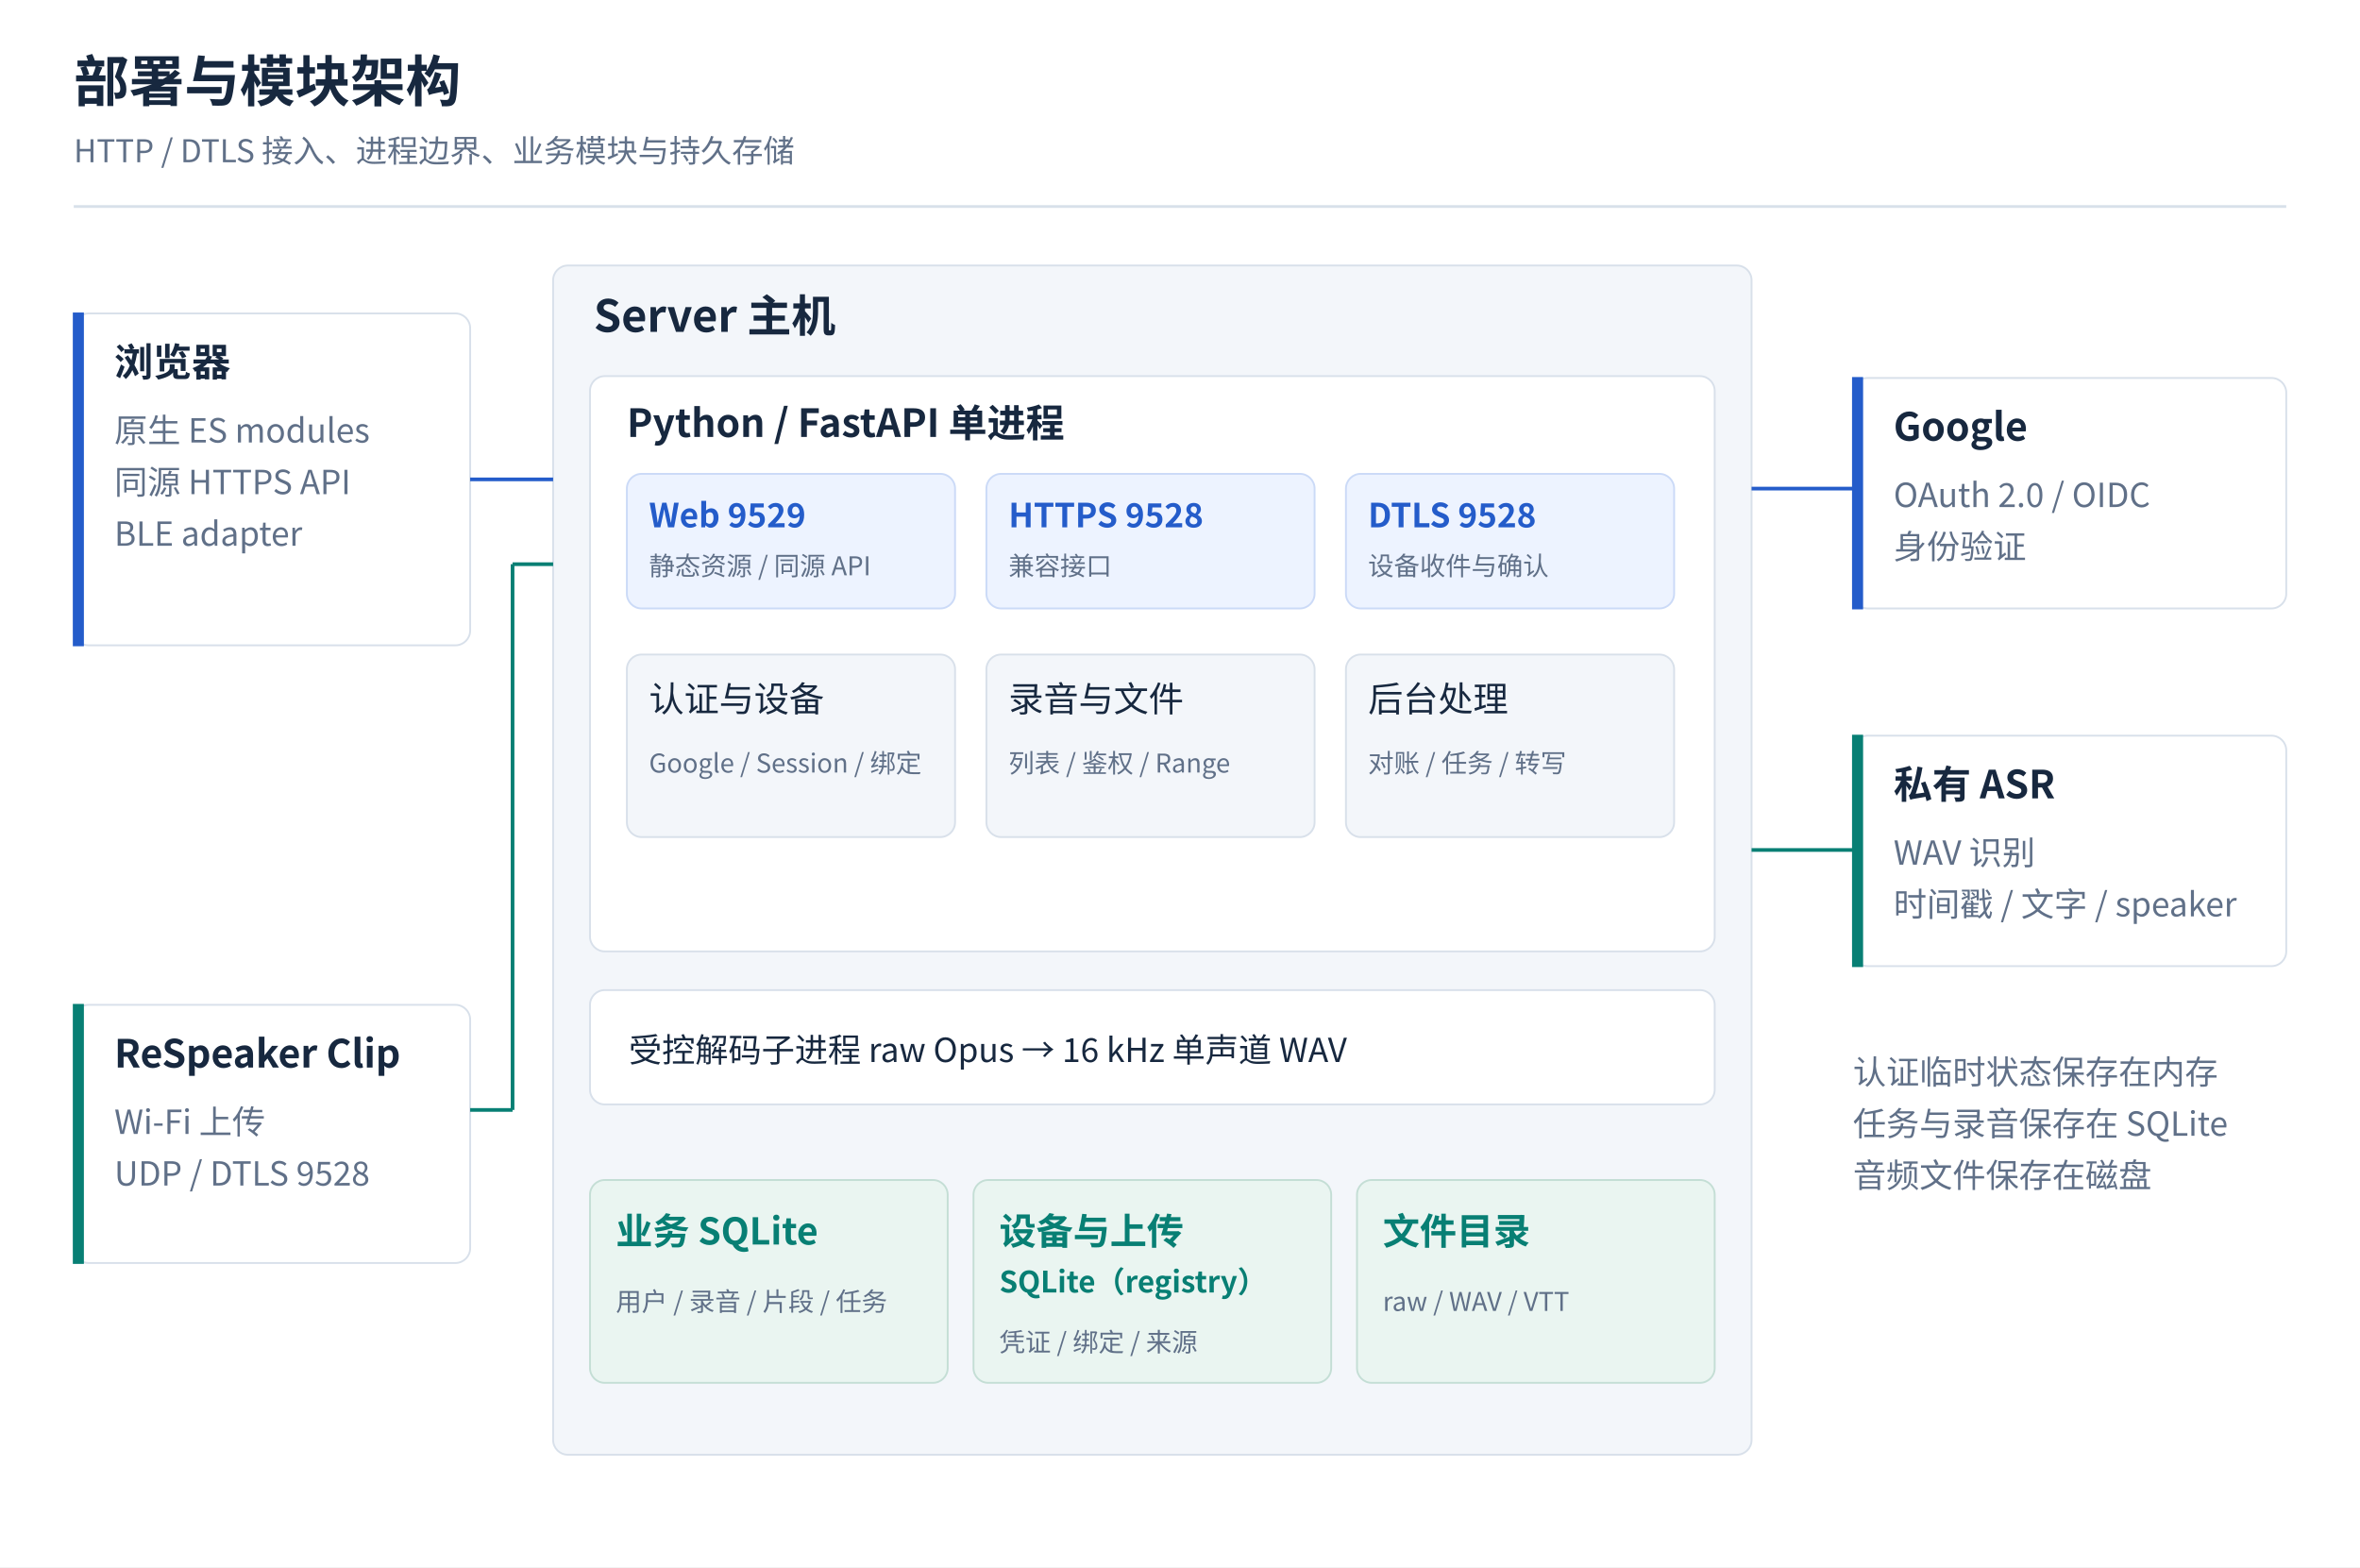
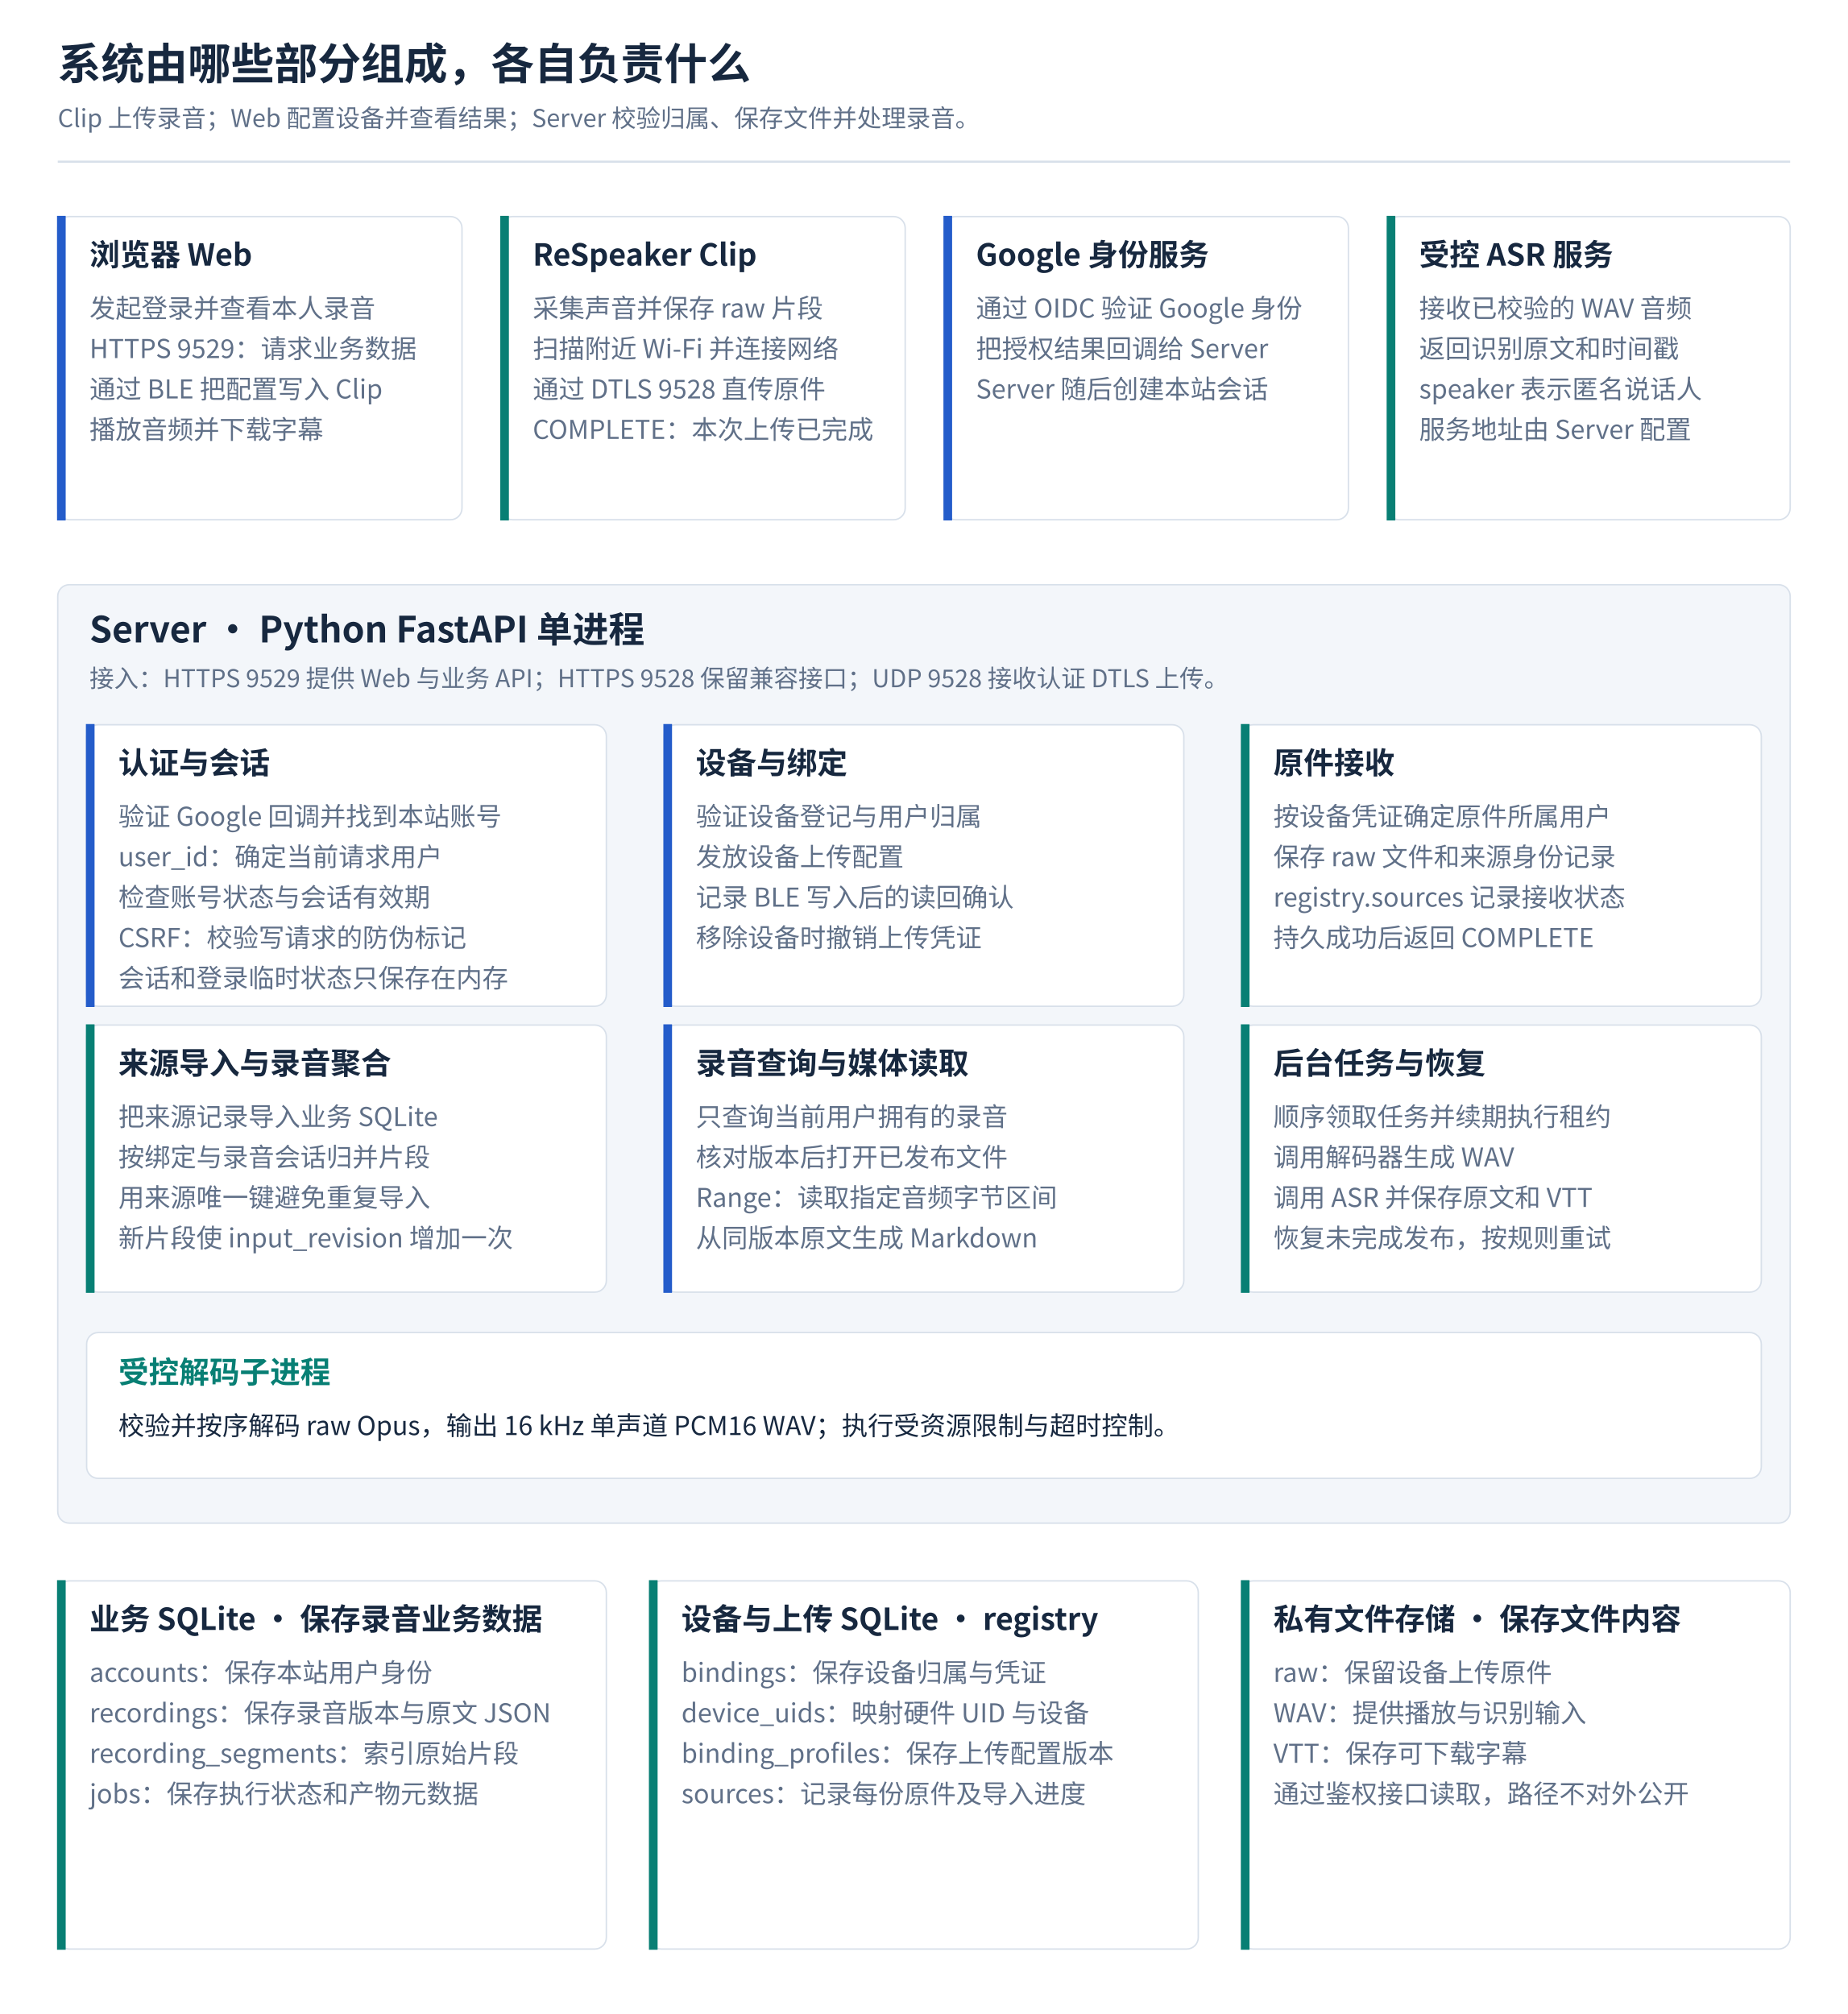
- <svg xmlns="http://www.w3.org/2000/svg" width="1280" height="850" viewBox="0 0 1280 850">
+ <svg xmlns="http://www.w3.org/2000/svg" width="1280" height="1395" viewBox="0 0 1280 1395">
  <rect width="1280" height="100%" fill="white" />
  <g font-family="PingFang SC,Microsoft YaHei,Noto Sans CJK SC,Arial,sans-serif">
-     <text x="40" y="55" font-size="30" font-weight="600" fill="#17283f">部署与模块架构</text>
-     <text x="40" y="88" font-size="17" font-weight="400" fill="#607088">HTTP / DTLS 接入、进程边界、业务模块与持久存储</text>
+     <text x="40" y="55" font-size="30" font-weight="600" fill="#17283f">系统由哪些部分组成，各自负责什么</text>
+     <text x="40" y="88" font-size="17" font-weight="400" fill="#607088">Clip 上传录音；Web 配置设备并查看结果；Server 校验归属、保存文件并处理录音。</text>
    <line x1="40" y1="112" x2="1240" y2="112" stroke="#d8e0ea" stroke-width="1.5" />
-     <rect x="40" y="170" width="215" height="180" rx="8" fill="white" stroke="#d8e0ea" />
-     <rect x="40" y="170" width="5" height="180" rx="0" fill="#245cca" stroke="#245cca" />
-     <text x="62" y="204" font-size="21" font-weight="600" fill="#17283f">浏览器</text>
-     <text x="62" y="240" font-size="18" font-weight="400" fill="#607088">原生 ES modules</text>
-     <text x="62" y="268" font-size="18" font-weight="400" fill="#607088">同源 HTTPS API</text>
-     <text x="62" y="296" font-size="18" font-weight="400" fill="#607088">BLE adapter</text>
-     <rect x="40" y="545" width="215" height="140" rx="8" fill="white" stroke="#d8e0ea" />
-     <rect x="40" y="545" width="5" height="140" rx="0" fill="#087f74" stroke="#087f74" />
-     <text x="62" y="579" font-size="21" font-weight="600" fill="#17283f">ReSpeaker Clip</text>
-     <text x="62" y="615" font-size="18" font-weight="400" fill="#607088">Wi-Fi 上传</text>
-     <text x="62" y="643" font-size="18" font-weight="400" fill="#607088">UDP / DTLS 9528</text>
-     <rect x="300" y="144" width="650" height="645" rx="8" fill="#f3f6fa" stroke="#d8e0ea" />
-     <text x="322" y="180" font-size="24" font-weight="600" fill="#17283f">Server 主机</text>
-     <rect x="320" y="204" width="610" height="312" rx="8" fill="white" stroke="#d8e0ea" />
-     <text x="340" y="237" font-size="21" font-weight="600" fill="#17283f">Python / FastAPI 单进程</text>
-     <rect x="340" y="257" width="178" height="73" rx="8" fill="#edf3ff" stroke="#cbdaf7" />
-     <text x="352" y="286" font-size="18" font-weight="600" fill="#245cca">Web 9529</text>
-     <text x="352" y="312" font-size="14" font-weight="400" fill="#607088">静态资源 / 同源 API</text>
-     <rect x="535" y="257" width="178" height="73" rx="8" fill="#edf3ff" stroke="#cbdaf7" />
-     <text x="547" y="286" font-size="18" font-weight="600" fill="#245cca">HTTPS 9528</text>
-     <text x="547" y="312" font-size="14" font-weight="400" fill="#607088">兼容接口</text>
-     <rect x="730" y="257" width="178" height="73" rx="8" fill="#edf3ff" stroke="#cbdaf7" />
-     <text x="742" y="286" font-size="18" font-weight="600" fill="#245cca">DTLS 9528</text>
-     <text x="742" y="312" font-size="14" font-weight="400" fill="#607088">设备收件与确认</text>
-     <rect x="340" y="355" width="178" height="99" rx="8" fill="#f3f6fa" stroke="#d8e0ea" />
-     <text x="352" y="386" font-size="19" font-weight="500" fill="#17283f">认证与设备</text>
-     <text x="352" y="419" font-size="14" font-weight="400" fill="#607088">Google / Session / 绑定</text>
-     <rect x="535" y="355" width="178" height="99" rx="8" fill="#f3f6fa" stroke="#d8e0ea" />
-     <text x="547" y="386" font-size="19" font-weight="500" fill="#17283f">录音与文件</text>
-     <text x="547" y="419" font-size="14" font-weight="400" fill="#607088">列表 / 鉴权 / Range</text>
-     <rect x="730" y="355" width="178" height="99" rx="8" fill="#f3f6fa" stroke="#d8e0ea" />
-     <text x="742" y="386" font-size="19" font-weight="500" fill="#17283f">后台处理</text>
-     <text x="742" y="419" font-size="14" font-weight="400" fill="#607088">对账 / 任务 / 转写</text>
-     <rect x="320" y="537" width="610" height="62" rx="8" fill="white" stroke="#d8e0ea" />
-     <text x="341" y="576" font-size="18" font-weight="400" fill="#17283f">受控解码子进程     raw Opus → 16 kHz 单声道 WAV</text>
-     <rect x="320" y="640" width="194" height="110" rx="8" fill="#eaf5f1" stroke="#c4ded5" />
-     <text x="334" y="675" font-size="20" font-weight="600" fill="#087f74">业务 SQLite</text>
-     <text x="334" y="711" font-size="14" font-weight="400" fill="#607088">用户 / 录音 / 片段 / 任务</text>
-     <rect x="528" y="640" width="194" height="110" rx="8" fill="#eaf5f1" stroke="#c4ded5" />
-     <text x="542" y="675" font-size="20" font-weight="600" fill="#087f74">设备与上传</text>
-     <text x="542" y="701" font-size="16" font-weight="600" fill="#087f74">SQLite（registry）</text>
-     <text x="542" y="733" font-size="14" font-weight="400" fill="#607088">凭证 / 绑定 / 来源</text>
-     <rect x="736" y="640" width="194" height="110" rx="8" fill="#eaf5f1" stroke="#c4ded5" />
-     <text x="750" y="675" font-size="20" font-weight="600" fill="#087f74">文件目录</text>
-     <text x="750" y="711" font-size="14" font-weight="400" fill="#607088">raw / WAV / VTT</text>
-     <rect x="1005" y="205" width="235" height="125" rx="8" fill="white" stroke="#d8e0ea" />
-     <rect x="1005" y="205" width="5" height="125" rx="0" fill="#245cca" stroke="#245cca" />
-     <text x="1027" y="239" font-size="21" font-weight="600" fill="#17283f">Google</text>
-     <text x="1027" y="275" font-size="18" font-weight="400" fill="#607088">OAuth 2.0 / OIDC</text>
-     <text x="1027" y="303" font-size="18" font-weight="400" fill="#607088">身份验证</text>
-     <rect x="1005" y="399" width="235" height="125" rx="8" fill="white" stroke="#d8e0ea" />
-     <rect x="1005" y="399" width="5" height="125" rx="0" fill="#087f74" stroke="#087f74" />
-     <text x="1027" y="433" font-size="21" font-weight="600" fill="#17283f">私有 ASR</text>
-     <text x="1027" y="469" font-size="18" font-weight="400" fill="#607088">WAV 识别</text>
-     <text x="1027" y="497" font-size="18" font-weight="400" fill="#607088">时间戳 / 文字 / speaker</text>
-     <line x1="255" y1="260" x2="300" y2="260" stroke="#245cca" stroke-width="2" />
-     <line x1="255" y1="602" x2="278" y2="602" stroke="#087f74" stroke-width="2" />
-     <line x1="278" y1="602" x2="278" y2="306" stroke="#087f74" stroke-width="2" />
-     <line x1="278" y1="306" x2="300" y2="306" stroke="#087f74" stroke-width="2" />
-     <line x1="950" y1="265" x2="1005" y2="265" stroke="#245cca" stroke-width="2" />
-     <line x1="950" y1="461" x2="1005" y2="461" stroke="#087f74" stroke-width="2" />
-     <text x="1005" y="588" font-size="18" font-weight="400" fill="#607088">认证临时状态保存在内存</text>
-     <text x="1005" y="616" font-size="18" font-weight="400" fill="#607088">任务与录音保存在 SQLite</text>
-     <text x="1005" y="644" font-size="18" font-weight="400" fill="#607088">音频文件保存在磁盘</text>
+     <rect x="40" y="150" width="280" height="210" rx="8" fill="white" stroke="#d8e0ea" />
+     <rect x="40" y="150" width="5" height="210" rx="0" fill="#245cca" stroke="#245cca" />
+     <text x="62" y="184" font-size="21" font-weight="600" fill="#17283f">浏览器 Web</text>
+     <text x="62" y="220" font-size="18" font-weight="400" fill="#607088">发起登录并查看本人录音</text>
+     <text x="62" y="248" font-size="18" font-weight="400" fill="#607088">HTTPS 9529：请求业务数据</text>
+     <text x="62" y="276" font-size="18" font-weight="400" fill="#607088">通过 BLE 把配置写入 Clip</text>
+     <text x="62" y="304" font-size="18" font-weight="400" fill="#607088">播放音频并下载字幕</text>
+     <rect x="347" y="150" width="280" height="210" rx="8" fill="white" stroke="#d8e0ea" />
+     <rect x="347" y="150" width="5" height="210" rx="0" fill="#087f74" stroke="#087f74" />
+     <text x="369" y="184" font-size="21" font-weight="600" fill="#17283f">ReSpeaker Clip</text>
+     <text x="369" y="220" font-size="18" font-weight="400" fill="#607088">采集声音并保存 raw 片段</text>
+     <text x="369" y="248" font-size="18" font-weight="400" fill="#607088">扫描附近 Wi-Fi 并连接网络</text>
+     <text x="369" y="276" font-size="18" font-weight="400" fill="#607088">通过 DTLS 9528 直传原件</text>
+     <text x="369" y="304" font-size="18" font-weight="400" fill="#607088">COMPLETE：本次上传已完成</text>
+     <rect x="654" y="150" width="280" height="210" rx="8" fill="white" stroke="#d8e0ea" />
+     <rect x="654" y="150" width="5" height="210" rx="0" fill="#245cca" stroke="#245cca" />
+     <text x="676" y="184" font-size="21" font-weight="600" fill="#17283f">Google 身份服务</text>
+     <text x="676" y="220" font-size="18" font-weight="400" fill="#607088">通过 OIDC 验证 Google 身份</text>
+     <text x="676" y="248" font-size="18" font-weight="400" fill="#607088">把授权结果回调给 Server</text>
+     <text x="676" y="276" font-size="18" font-weight="400" fill="#607088">Server 随后创建本站会话</text>
+     <rect x="961" y="150" width="279" height="210" rx="8" fill="white" stroke="#d8e0ea" />
+     <rect x="961" y="150" width="5" height="210" rx="0" fill="#087f74" stroke="#087f74" />
+     <text x="983" y="184" font-size="21" font-weight="600" fill="#17283f">受控 ASR 服务</text>
+     <text x="983" y="220" font-size="18" font-weight="400" fill="#607088">接收已校验的 WAV 音频</text>
+     <text x="983" y="248" font-size="18" font-weight="400" fill="#607088">返回识别原文和时间戳</text>
+     <text x="983" y="276" font-size="18" font-weight="400" fill="#607088">speaker 表示匿名说话人</text>
+     <text x="983" y="304" font-size="18" font-weight="400" fill="#607088">服务地址由 Server 配置</text>
+     <rect x="40" y="405" width="1200" height="650" rx="8" fill="#f3f6fa" stroke="#d8e0ea" />
+     <text x="62" y="445" font-size="25" font-weight="600" fill="#17283f">Server · Python FastAPI 单进程</text>
+     <text x="62" y="476" font-size="17" font-weight="400" fill="#607088">接入：HTTPS 9529 提供 Web 与业务 API；HTTPS 9528 保留兼容接口；UDP 9528 接收认证 DTLS 上传。</text>
+     <rect x="60" y="502" width="360" height="195" rx="8" fill="white" stroke="#d8e0ea" />
+     <rect x="60" y="502" width="5" height="195" rx="0" fill="#245cca" stroke="#245cca" />
+     <text x="82" y="536" font-size="21" font-weight="600" fill="#17283f">认证与会话</text>
+     <text x="82" y="572" font-size="18" font-weight="400" fill="#607088">验证 Google 回调并找到本站账号</text>
+     <text x="82" y="600" font-size="18" font-weight="400" fill="#607088">user_id：确定当前请求用户</text>
+     <text x="82" y="628" font-size="18" font-weight="400" fill="#607088">检查账号状态与会话有效期</text>
+     <text x="82" y="656" font-size="18" font-weight="400" fill="#607088">CSRF：校验写请求的防伪标记</text>
+     <text x="82" y="684" font-size="18" font-weight="400" fill="#607088">会话和登录临时状态只保存在内存</text>
+     <rect x="460" y="502" width="360" height="195" rx="8" fill="white" stroke="#d8e0ea" />
+     <rect x="460" y="502" width="5" height="195" rx="0" fill="#245cca" stroke="#245cca" />
+     <text x="482" y="536" font-size="21" font-weight="600" fill="#17283f">设备与绑定</text>
+     <text x="482" y="572" font-size="18" font-weight="400" fill="#607088">验证设备登记与用户归属</text>
+     <text x="482" y="600" font-size="18" font-weight="400" fill="#607088">发放设备上传配置</text>
+     <text x="482" y="628" font-size="18" font-weight="400" fill="#607088">记录 BLE 写入后的读回确认</text>
+     <text x="482" y="656" font-size="18" font-weight="400" fill="#607088">移除设备时撤销上传凭证</text>
+     <rect x="860" y="502" width="360" height="195" rx="8" fill="white" stroke="#d8e0ea" />
+     <rect x="860" y="502" width="5" height="195" rx="0" fill="#087f74" stroke="#087f74" />
+     <text x="882" y="536" font-size="21" font-weight="600" fill="#17283f">原件接收</text>
+     <text x="882" y="572" font-size="18" font-weight="400" fill="#607088">按设备凭证确定原件所属用户</text>
+     <text x="882" y="600" font-size="18" font-weight="400" fill="#607088">保存 raw 文件和来源身份记录</text>
+     <text x="882" y="628" font-size="18" font-weight="400" fill="#607088">registry.sources 记录接收状态</text>
+     <text x="882" y="656" font-size="18" font-weight="400" fill="#607088">持久成功后返回 COMPLETE</text>
+     <rect x="60" y="710" width="360" height="185" rx="8" fill="white" stroke="#d8e0ea" />
+     <rect x="60" y="710" width="5" height="185" rx="0" fill="#087f74" stroke="#087f74" />
+     <text x="82" y="744" font-size="21" font-weight="600" fill="#17283f">来源导入与录音聚合</text>
+     <text x="82" y="780" font-size="18" font-weight="400" fill="#607088">把来源记录导入业务 SQLite</text>
+     <text x="82" y="808" font-size="18" font-weight="400" fill="#607088">按绑定与录音会话归并片段</text>
+     <text x="82" y="836" font-size="18" font-weight="400" fill="#607088">用来源唯一键避免重复导入</text>
+     <text x="82" y="864" font-size="18" font-weight="400" fill="#607088">新片段使 input_revision 增加一次</text>
+     <rect x="460" y="710" width="360" height="185" rx="8" fill="white" stroke="#d8e0ea" />
+     <rect x="460" y="710" width="5" height="185" rx="0" fill="#245cca" stroke="#245cca" />
+     <text x="482" y="744" font-size="21" font-weight="600" fill="#17283f">录音查询与媒体读取</text>
+     <text x="482" y="780" font-size="18" font-weight="400" fill="#607088">只查询当前用户拥有的录音</text>
+     <text x="482" y="808" font-size="18" font-weight="400" fill="#607088">核对版本后打开已发布文件</text>
+     <text x="482" y="836" font-size="18" font-weight="400" fill="#607088">Range：读取指定音频字节区间</text>
+     <text x="482" y="864" font-size="18" font-weight="400" fill="#607088">从同版本原文生成 Markdown</text>
+     <rect x="860" y="710" width="360" height="185" rx="8" fill="white" stroke="#d8e0ea" />
+     <rect x="860" y="710" width="5" height="185" rx="0" fill="#087f74" stroke="#087f74" />
+     <text x="882" y="744" font-size="21" font-weight="600" fill="#17283f">后台任务与恢复</text>
+     <text x="882" y="780" font-size="18" font-weight="400" fill="#607088">顺序领取任务并续期执行租约</text>
+     <text x="882" y="808" font-size="18" font-weight="400" fill="#607088">调用解码器生成 WAV</text>
+     <text x="882" y="836" font-size="18" font-weight="400" fill="#607088">调用 ASR 并保存原文和 VTT</text>
+     <text x="882" y="864" font-size="18" font-weight="400" fill="#607088">恢复未完成发布，按规则重试</text>
+     <rect x="60" y="923" width="1160" height="101" rx="8" fill="white" stroke="#d8e0ea" />
+     <text x="82" y="958" font-size="21" font-weight="600" fill="#087f74">受控解码子进程</text>
+     <text x="82" y="994" font-size="18" font-weight="400" fill="#17283f">校验并按序解码 raw Opus，输出 16 kHz 单声道 PCM16 WAV；执行受资源限制与超时控制。</text>
+     <rect x="40" y="1095" width="380" height="255" rx="8" fill="white" stroke="#d8e0ea" />
+     <rect x="40" y="1095" width="5" height="255" rx="0" fill="#087f74" stroke="#087f74" />
+     <text x="62" y="1129" font-size="21" font-weight="600" fill="#17283f">业务 SQLite · 保存录音业务数据</text>
+     <text x="62" y="1165" font-size="18" font-weight="400" fill="#607088">accounts：保存本站用户身份</text>
+     <text x="62" y="1193" font-size="18" font-weight="400" fill="#607088">recordings：保存录音版本与原文 JSON</text>
+     <text x="62" y="1221" font-size="18" font-weight="400" fill="#607088">recording_segments：索引原始片段</text>
+     <text x="62" y="1249" font-size="18" font-weight="400" fill="#607088">jobs：保存执行状态和产物元数据</text>
+     <rect x="450" y="1095" width="380" height="255" rx="8" fill="white" stroke="#d8e0ea" />
+     <rect x="450" y="1095" width="5" height="255" rx="0" fill="#087f74" stroke="#087f74" />
+     <text x="472" y="1129" font-size="21" font-weight="600" fill="#17283f">设备与上传 SQLite · registry</text>
+     <text x="472" y="1165" font-size="18" font-weight="400" fill="#607088">bindings：保存设备归属与凭证</text>
+     <text x="472" y="1193" font-size="18" font-weight="400" fill="#607088">device_uids：映射硬件 UID 与设备</text>
+     <text x="472" y="1221" font-size="18" font-weight="400" fill="#607088">binding_profiles：保存上传配置版本</text>
+     <text x="472" y="1249" font-size="18" font-weight="400" fill="#607088">sources：记录每份原件及导入进度</text>
+     <rect x="860" y="1095" width="380" height="255" rx="8" fill="white" stroke="#d8e0ea" />
+     <rect x="860" y="1095" width="5" height="255" rx="0" fill="#087f74" stroke="#087f74" />
+     <text x="882" y="1129" font-size="21" font-weight="600" fill="#17283f">私有文件存储 · 保存文件内容</text>
+     <text x="882" y="1165" font-size="18" font-weight="400" fill="#607088">raw：保留设备上传原件</text>
+     <text x="882" y="1193" font-size="18" font-weight="400" fill="#607088">WAV：提供播放与识别输入</text>
+     <text x="882" y="1221" font-size="18" font-weight="400" fill="#607088">VTT：保存可下载字幕</text>
+     <text x="882" y="1249" font-size="18" font-weight="400" fill="#607088">通过鉴权接口读取，路径不对外公开</text>
  </g>
</svg>
